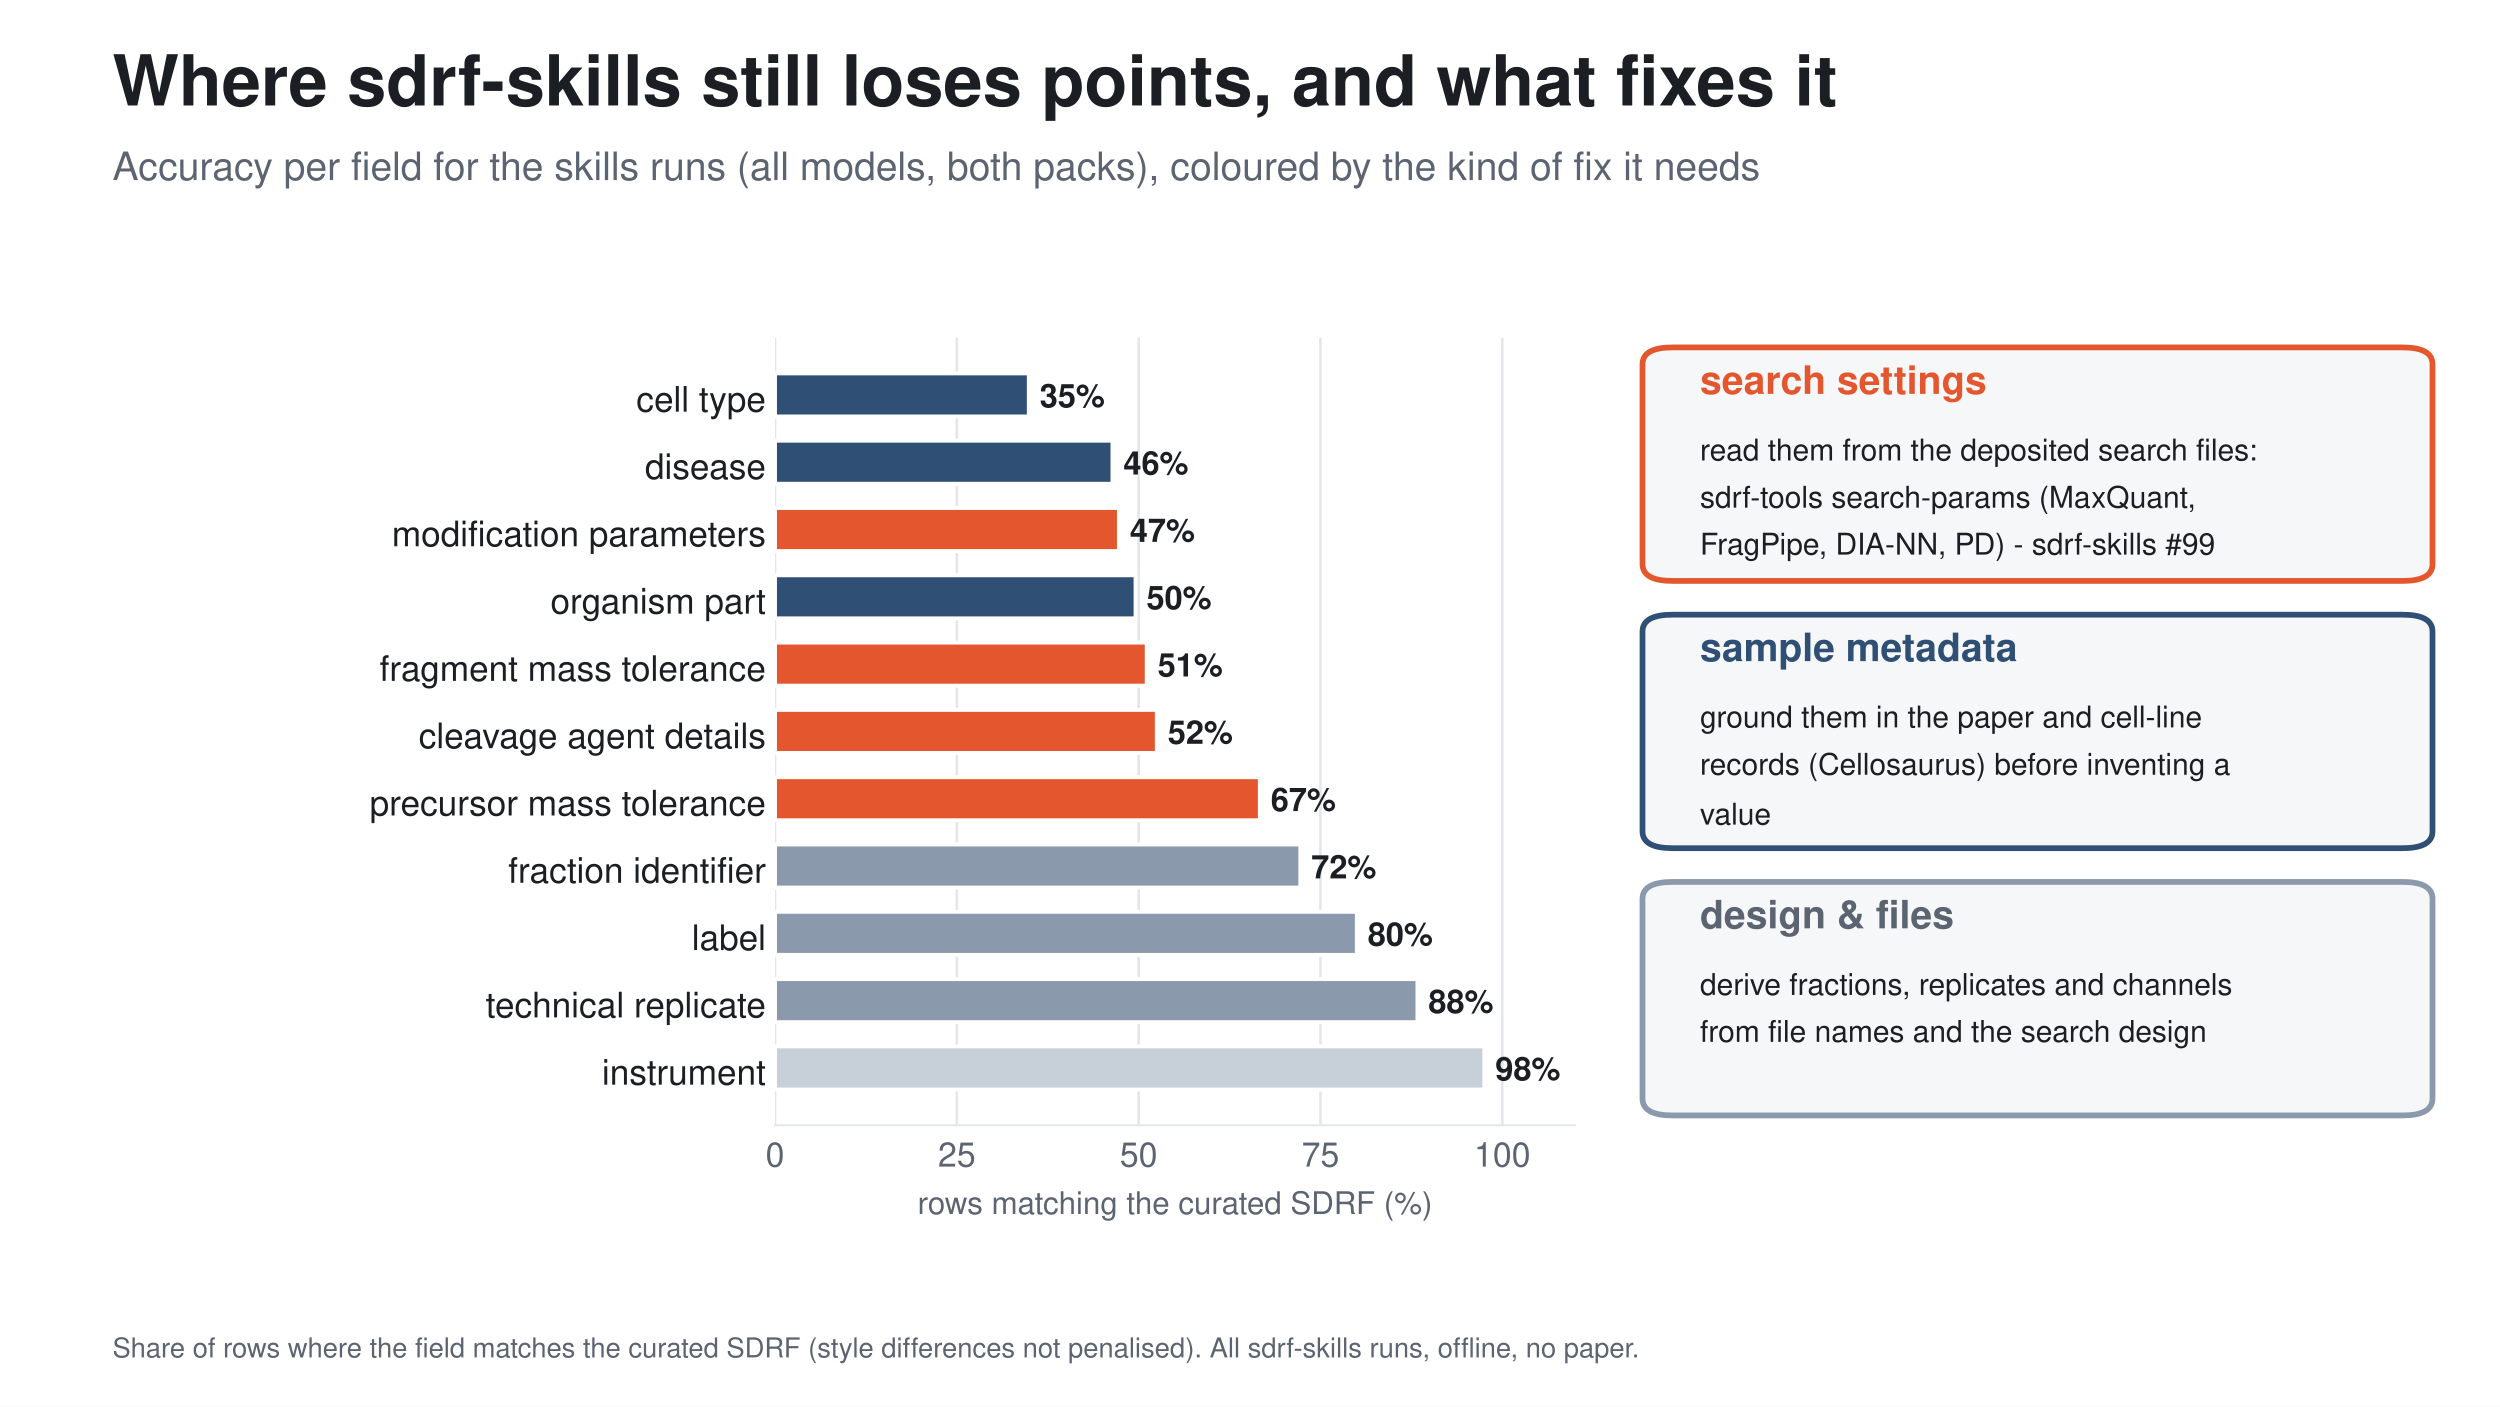
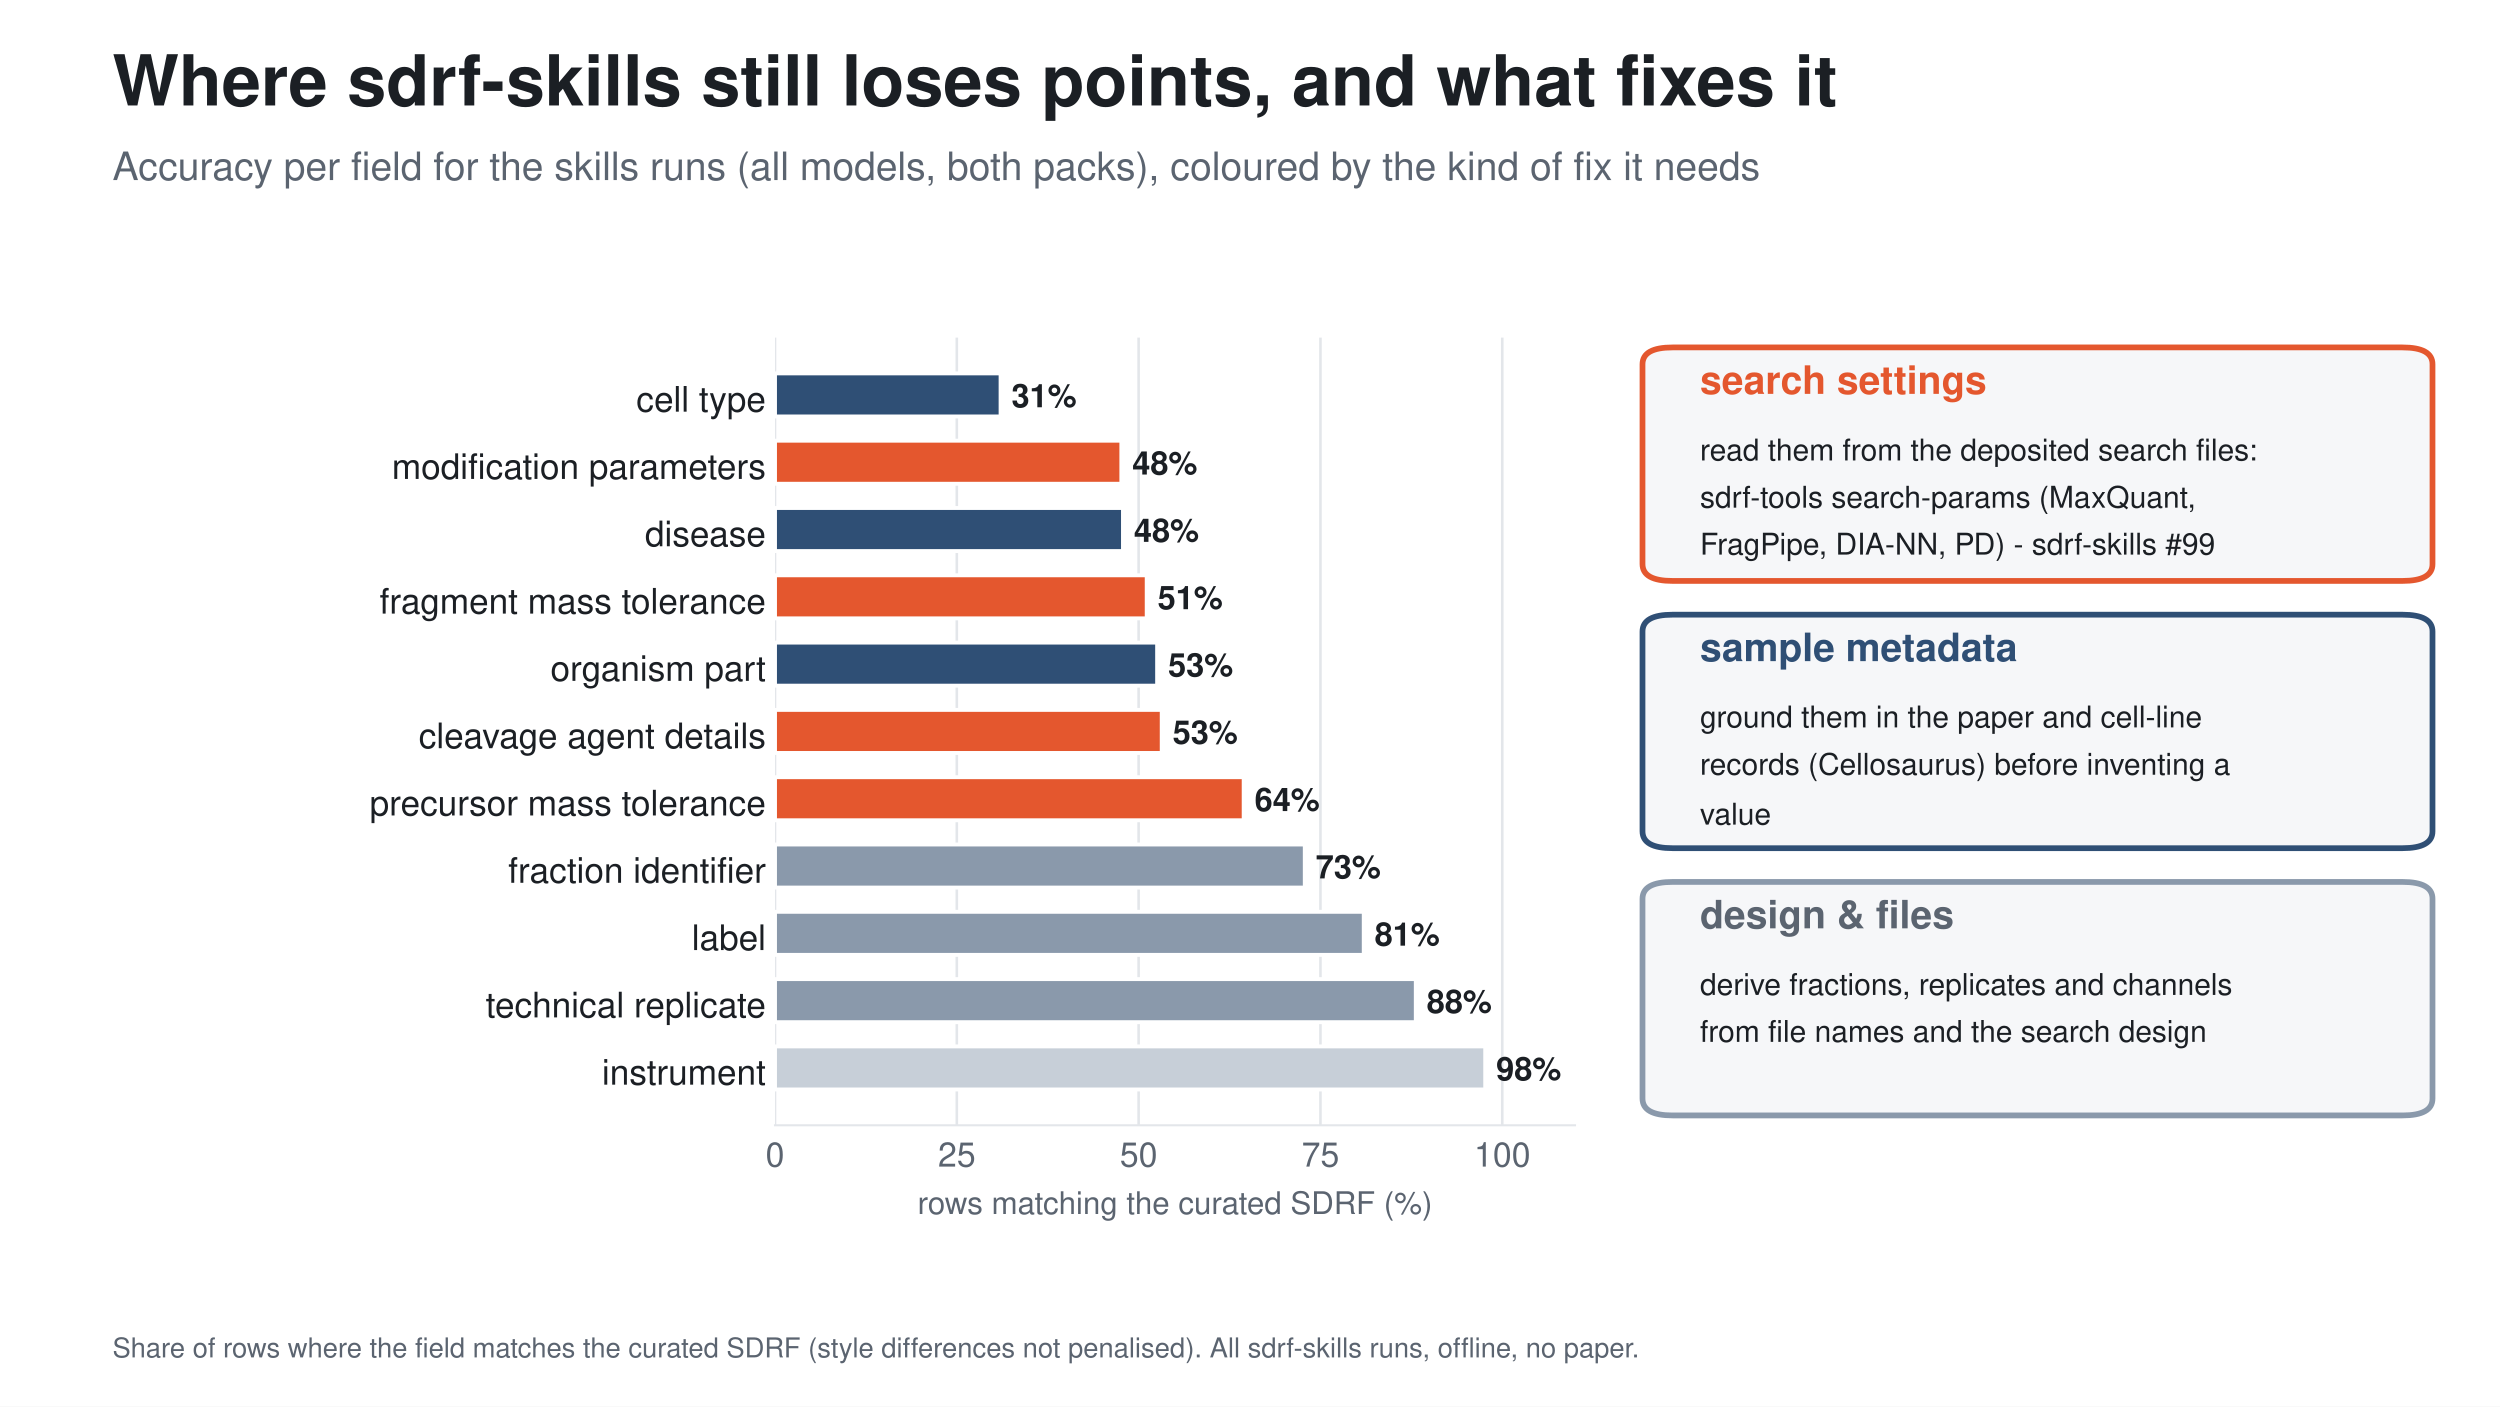
<svg xmlns="http://www.w3.org/2000/svg" width="959.76pt" height="540pt" viewBox="0 0 959.76 540" version="1.1">
  <defs>
    <style type="text/css">*{stroke-linejoin: round; stroke-linecap: butt}</style>
  </defs>
  <g id="figure_1">
    <g id="patch_1">
      <path d="M 0 540  L 959.76 540  L 959.76 0  L 0 0  z " style="fill: #ffffff" />
    </g>
    <g id="axes_1">
      <g id="patch_2">
        <path d="M 297.526 432  L 604.649 432  L 604.649 129.6  L 297.526 129.6  z " style="fill: #ffffff" />
      </g>
      <g id="matplotlib.axis_1">
        <g id="xtick_1">
          <g id="line2d_1">
-             <path d="M 297.526 432  L 297.526 129.6  " clip-path="url(#p0a5d4597ad)" style="fill: none; stroke: #e3e6ea; stroke-linecap: square" />
+             <path d="M 297.526 432  L 297.526 129.6  " clip-path="url(#pa2d2018741)" style="fill: none; stroke: #e3e6ea; stroke-linecap: square" />
          </g>
          <g id="line2d_2" />
          <g id="text_1">
            <text style="font-size: 13px; font-family: 'Helvetica Neue', 'Helvetica', 'Arial', 'DejaVu Sans'; text-anchor: middle; fill: #5b6470" x="297.526" y="447.876" transform="rotate(-0 297.5256 447.876)">0</text>
          </g>
        </g>
        <g id="xtick_2">
          <g id="line2d_3">
-             <path d="M 367.326 432  L 367.326 129.6  " clip-path="url(#p0a5d4597ad)" style="fill: none; stroke: #e3e6ea; stroke-linecap: square" />
+             <path d="M 367.326 432  L 367.326 129.6  " clip-path="url(#pa2d2018741)" style="fill: none; stroke: #e3e6ea; stroke-linecap: square" />
          </g>
          <g id="line2d_4" />
          <g id="text_2">
            <text style="font-size: 13px; font-family: 'Helvetica Neue', 'Helvetica', 'Arial', 'DejaVu Sans'; text-anchor: middle; fill: #5b6470" x="367.326" y="447.876" transform="rotate(-0 367.3263 447.876)">25</text>
          </g>
        </g>
        <g id="xtick_3">
          <g id="line2d_5">
-             <path d="M 437.127 432  L 437.127 129.6  " clip-path="url(#p0a5d4597ad)" style="fill: none; stroke: #e3e6ea; stroke-linecap: square" />
+             <path d="M 437.127 432  L 437.127 129.6  " clip-path="url(#pa2d2018741)" style="fill: none; stroke: #e3e6ea; stroke-linecap: square" />
          </g>
          <g id="line2d_6" />
          <g id="text_3">
            <text style="font-size: 13px; font-family: 'Helvetica Neue', 'Helvetica', 'Arial', 'DejaVu Sans'; text-anchor: middle; fill: #5b6470" x="437.127" y="447.876" transform="rotate(-0 437.1271 447.876)">50</text>
          </g>
        </g>
        <g id="xtick_4">
          <g id="line2d_7">
-             <path d="M 506.928 432  L 506.928 129.6  " clip-path="url(#p0a5d4597ad)" style="fill: none; stroke: #e3e6ea; stroke-linecap: square" />
+             <path d="M 506.928 432  L 506.928 129.6  " clip-path="url(#pa2d2018741)" style="fill: none; stroke: #e3e6ea; stroke-linecap: square" />
          </g>
          <g id="line2d_8" />
          <g id="text_4">
            <text style="font-size: 13px; font-family: 'Helvetica Neue', 'Helvetica', 'Arial', 'DejaVu Sans'; text-anchor: middle; fill: #5b6470" x="506.928" y="447.876" transform="rotate(-0 506.9278 447.876)">75</text>
          </g>
        </g>
        <g id="xtick_5">
          <g id="line2d_9">
-             <path d="M 576.729 432  L 576.729 129.6  " clip-path="url(#p0a5d4597ad)" style="fill: none; stroke: #e3e6ea; stroke-linecap: square" />
+             <path d="M 576.729 432  L 576.729 129.6  " clip-path="url(#pa2d2018741)" style="fill: none; stroke: #e3e6ea; stroke-linecap: square" />
          </g>
          <g id="line2d_10" />
          <g id="text_5">
            <text style="font-size: 13px; font-family: 'Helvetica Neue', 'Helvetica', 'Arial', 'DejaVu Sans'; text-anchor: middle; fill: #5b6470" x="576.729" y="447.876" transform="rotate(-0 576.7285 447.876)">100</text>
          </g>
        </g>
        <g id="text_6">
          <text style="font-size: 12px; font-family: 'Helvetica Neue', 'Helvetica', 'Arial', 'DejaVu Sans'; text-anchor: middle; fill: #5b6470" x="451.087" y="466.069" transform="rotate(-0 451.0872 466.069)">rows matching the curated SDRF (%)</text>
        </g>
      </g>
      <g id="matplotlib.axis_2">
        <g id="ytick_1">
          <g id="line2d_11" />
          <g id="text_7">
            <text style="font-size: 13.5px; font-family: 'Helvetica Neue', 'Helvetica', 'Arial', 'DejaVu Sans'; text-anchor: end; fill: #1b1f24" x="294.026" y="158.039" transform="rotate(-0 294.0256 158.0394)">cell type</text>
          </g>
        </g>
        <g id="ytick_2">
          <g id="line2d_12" />
          <g id="text_8">
-             <text style="font-size: 13.5px; font-family: 'Helvetica Neue', 'Helvetica', 'Arial', 'DejaVu Sans'; text-anchor: end; fill: #1b1f24" x="294.026" y="183.877" transform="rotate(-0 294.0256 183.8767)">disease</text>
+             <text style="font-size: 13.5px; font-family: 'Helvetica Neue', 'Helvetica', 'Arial', 'DejaVu Sans'; text-anchor: end; fill: #1b1f24" x="294.026" y="183.877" transform="rotate(-0 294.0256 183.8767)">modification parameters</text>
          </g>
        </g>
        <g id="ytick_3">
          <g id="line2d_13" />
          <g id="text_9">
-             <text style="font-size: 13.5px; font-family: 'Helvetica Neue', 'Helvetica', 'Arial', 'DejaVu Sans'; text-anchor: end; fill: #1b1f24" x="294.026" y="209.714" transform="rotate(-0 294.0256 209.714)">modification parameters</text>
+             <text style="font-size: 13.5px; font-family: 'Helvetica Neue', 'Helvetica', 'Arial', 'DejaVu Sans'; text-anchor: end; fill: #1b1f24" x="294.026" y="209.714" transform="rotate(-0 294.0256 209.714)">disease</text>
          </g>
        </g>
        <g id="ytick_4">
          <g id="line2d_14" />
          <g id="text_10">
-             <text style="font-size: 13.5px; font-family: 'Helvetica Neue', 'Helvetica', 'Arial', 'DejaVu Sans'; text-anchor: end; fill: #1b1f24" x="294.026" y="235.551" transform="rotate(-0 294.0256 235.5514)">organism part</text>
+             <text style="font-size: 13.5px; font-family: 'Helvetica Neue', 'Helvetica', 'Arial', 'DejaVu Sans'; text-anchor: end; fill: #1b1f24" x="294.026" y="235.551" transform="rotate(-0 294.0256 235.5514)">fragment mass tolerance</text>
          </g>
        </g>
        <g id="ytick_5">
          <g id="line2d_15" />
          <g id="text_11">
-             <text style="font-size: 13.5px; font-family: 'Helvetica Neue', 'Helvetica', 'Arial', 'DejaVu Sans'; text-anchor: end; fill: #1b1f24" x="294.026" y="261.389" transform="rotate(-0 294.0256 261.3887)">fragment mass tolerance</text>
+             <text style="font-size: 13.5px; font-family: 'Helvetica Neue', 'Helvetica', 'Arial', 'DejaVu Sans'; text-anchor: end; fill: #1b1f24" x="294.026" y="261.389" transform="rotate(-0 294.0256 261.3887)">organism part</text>
          </g>
        </g>
        <g id="ytick_6">
          <g id="line2d_16" />
          <g id="text_12">
            <text style="font-size: 13.5px; font-family: 'Helvetica Neue', 'Helvetica', 'Arial', 'DejaVu Sans'; text-anchor: end; fill: #1b1f24" x="294.026" y="287.226" transform="rotate(-0 294.0256 287.226)">cleavage agent details</text>
          </g>
        </g>
        <g id="ytick_7">
          <g id="line2d_17" />
          <g id="text_13">
            <text style="font-size: 13.5px; font-family: 'Helvetica Neue', 'Helvetica', 'Arial', 'DejaVu Sans'; text-anchor: end; fill: #1b1f24" x="294.026" y="313.063" transform="rotate(-0 294.0256 313.0633)">precursor mass tolerance</text>
          </g>
        </g>
        <g id="ytick_8">
          <g id="line2d_18" />
          <g id="text_14">
            <text style="font-size: 13.5px; font-family: 'Helvetica Neue', 'Helvetica', 'Arial', 'DejaVu Sans'; text-anchor: end; fill: #1b1f24" x="294.026" y="338.901" transform="rotate(-0 294.0256 338.9006)">fraction identifier</text>
          </g>
        </g>
        <g id="ytick_9">
          <g id="line2d_19" />
          <g id="text_15">
            <text style="font-size: 13.5px; font-family: 'Helvetica Neue', 'Helvetica', 'Arial', 'DejaVu Sans'; text-anchor: end; fill: #1b1f24" x="294.026" y="364.738" transform="rotate(-0 294.0256 364.738)">label</text>
          </g>
        </g>
        <g id="ytick_10">
          <g id="line2d_20" />
          <g id="text_16">
            <text style="font-size: 13.5px; font-family: 'Helvetica Neue', 'Helvetica', 'Arial', 'DejaVu Sans'; text-anchor: end; fill: #1b1f24" x="294.026" y="390.575" transform="rotate(-0 294.0256 390.5753)">technical replicate</text>
          </g>
        </g>
        <g id="ytick_11">
          <g id="line2d_21" />
          <g id="text_17">
            <text style="font-size: 13.5px; font-family: 'Helvetica Neue', 'Helvetica', 'Arial', 'DejaVu Sans'; text-anchor: end; fill: #1b1f24" x="294.026" y="416.413" transform="rotate(-0 294.0256 416.4126)">instrument</text>
          </g>
        </g>
      </g>
      <g id="patch_3">
-         <path d="M 297.526 159.881  L 394.956 159.881  L 394.956 143.345  L 297.526 143.345  z " clip-path="url(#p0a5d4597ad)" style="fill: #2f4f75; stroke: #ffffff; stroke-width: 1.5; stroke-linejoin: miter" />
+         <path d="M 297.526 159.881  L 384.13 159.881  L 384.13 143.345  L 297.526 143.345  z " clip-path="url(#pa2d2018741)" style="fill: #2f4f75; stroke: #ffffff; stroke-width: 1.5; stroke-linejoin: miter" />
      </g>
      <g id="patch_4">
-         <path d="M 297.526 185.719  L 427.075 185.719  L 427.075 169.183  L 297.526 169.183  z " clip-path="url(#p0a5d4597ad)" style="fill: #2f4f75; stroke: #ffffff; stroke-width: 1.5; stroke-linejoin: miter" />
+         <path d="M 297.526 185.719  L 430.493 185.719  L 430.493 169.183  L 297.526 169.183  z " clip-path="url(#pa2d2018741)" style="fill: #e4572e; stroke: #ffffff; stroke-width: 1.5; stroke-linejoin: miter" />
      </g>
      <g id="patch_5">
-         <path d="M 297.526 211.556  L 429.555 211.556  L 429.555 195.02  L 297.526 195.02  z " clip-path="url(#p0a5d4597ad)" style="fill: #e4572e; stroke: #ffffff; stroke-width: 1.5; stroke-linejoin: miter" />
+         <path d="M 297.526 211.556  L 431.117 211.556  L 431.117 195.02  L 297.526 195.02  z " clip-path="url(#pa2d2018741)" style="fill: #2f4f75; stroke: #ffffff; stroke-width: 1.5; stroke-linejoin: miter" />
      </g>
      <g id="patch_6">
-         <path d="M 297.526 237.393  L 435.945 237.393  L 435.945 220.857  L 297.526 220.857  z " clip-path="url(#p0a5d4597ad)" style="fill: #2f4f75; stroke: #ffffff; stroke-width: 1.5; stroke-linejoin: miter" />
+         <path d="M 297.526 237.393  L 440.229 237.393  L 440.229 220.857  L 297.526 220.857  z " clip-path="url(#pa2d2018741)" style="fill: #e4572e; stroke: #ffffff; stroke-width: 1.5; stroke-linejoin: miter" />
      </g>
      <g id="patch_7">
-         <path d="M 297.526 263.231  L 440.229 263.231  L 440.229 246.695  L 297.526 246.695  z " clip-path="url(#p0a5d4597ad)" style="fill: #e4572e; stroke: #ffffff; stroke-width: 1.5; stroke-linejoin: miter" />
+         <path d="M 297.526 263.231  L 444.226 263.231  L 444.226 246.695  L 297.526 246.695  z " clip-path="url(#pa2d2018741)" style="fill: #2f4f75; stroke: #ffffff; stroke-width: 1.5; stroke-linejoin: miter" />
      </g>
      <g id="patch_8">
-         <path d="M 297.526 289.068  L 444.107 289.068  L 444.107 272.532  L 297.526 272.532  z " clip-path="url(#p0a5d4597ad)" style="fill: #e4572e; stroke: #ffffff; stroke-width: 1.5; stroke-linejoin: miter" />
+         <path d="M 297.526 289.068  L 445.991 289.068  L 445.991 272.532  L 297.526 272.532  z " clip-path="url(#pa2d2018741)" style="fill: #e4572e; stroke: #ffffff; stroke-width: 1.5; stroke-linejoin: miter" />
      </g>
      <g id="patch_9">
-         <path d="M 297.526 314.905  L 483.661 314.905  L 483.661 298.369  L 297.526 298.369  z " clip-path="url(#p0a5d4597ad)" style="fill: #e4572e; stroke: #ffffff; stroke-width: 1.5; stroke-linejoin: miter" />
+         <path d="M 297.526 314.905  L 477.456 314.905  L 477.456 298.369  L 297.526 298.369  z " clip-path="url(#pa2d2018741)" style="fill: #e4572e; stroke: #ffffff; stroke-width: 1.5; stroke-linejoin: miter" />
      </g>
      <g id="patch_10">
-         <path d="M 297.526 340.743  L 499.2 340.743  L 499.2 324.207  L 297.526 324.207  z " clip-path="url(#p0a5d4597ad)" style="fill: #8a99ab; stroke: #ffffff; stroke-width: 1.5; stroke-linejoin: miter" />
+         <path d="M 297.526 340.743  L 500.912 340.743  L 500.912 324.207  L 297.526 324.207  z " clip-path="url(#pa2d2018741)" style="fill: #8a99ab; stroke: #ffffff; stroke-width: 1.5; stroke-linejoin: miter" />
      </g>
      <g id="patch_11">
-         <path d="M 297.526 366.58  L 520.888 366.58  L 520.888 350.044  L 297.526 350.044  z " clip-path="url(#p0a5d4597ad)" style="fill: #8a99ab; stroke: #ffffff; stroke-width: 1.5; stroke-linejoin: miter" />
+         <path d="M 297.526 366.58  L 523.547 366.58  L 523.547 350.044  L 297.526 350.044  z " clip-path="url(#pa2d2018741)" style="fill: #8a99ab; stroke: #ffffff; stroke-width: 1.5; stroke-linejoin: miter" />
      </g>
      <g id="patch_12">
-         <path d="M 297.526 392.417  L 544.161 392.417  L 544.161 375.881  L 297.526 375.881  z " clip-path="url(#p0a5d4597ad)" style="fill: #8a99ab; stroke: #ffffff; stroke-width: 1.5; stroke-linejoin: miter" />
+         <path d="M 297.526 392.417  L 543.528 392.417  L 543.528 375.881  L 297.526 375.881  z " clip-path="url(#pa2d2018741)" style="fill: #8a99ab; stroke: #ffffff; stroke-width: 1.5; stroke-linejoin: miter" />
      </g>
      <g id="patch_13">
-         <path d="M 297.526 418.255  L 569.859 418.255  L 569.859 401.719  L 297.526 401.719  z " clip-path="url(#p0a5d4597ad)" style="fill: #c7cfd8; stroke: #ffffff; stroke-width: 1.5; stroke-linejoin: miter" />
+         <path d="M 297.526 418.255  L 570.186 418.255  L 570.186 401.719  L 297.526 401.719  z " clip-path="url(#pa2d2018741)" style="fill: #c7cfd8; stroke: #ffffff; stroke-width: 1.5; stroke-linejoin: miter" />
      </g>
      <g id="patch_14">
        <path d="M 297.526 432  L 604.649 432  " style="fill: none; stroke: #e3e6ea; stroke-width: 0.8; stroke-linejoin: miter; stroke-linecap: square" />
      </g>
      <g id="text_18">
-         <text style="font-weight: 700; font-size: 12.5px; font-family: 'Helvetica Neue', 'Helvetica', 'Arial', 'DejaVu Sans'; text-anchor: start; fill: #1b1f24" x="399.144" y="156.351" transform="rotate(-0 399.1438 156.3509)">35%</text>
+         <text style="font-weight: 700; font-size: 12.5px; font-family: 'Helvetica Neue', 'Helvetica', 'Arial', 'DejaVu Sans'; text-anchor: start; fill: #1b1f24" x="388.318" y="156.351" transform="rotate(-0 388.3182 156.3509)">31%</text>
      </g>
      <g id="text_19">
-         <text style="font-weight: 700; font-size: 12.5px; font-family: 'Helvetica Neue', 'Helvetica', 'Arial', 'DejaVu Sans'; text-anchor: start; fill: #1b1f24" x="431.264" y="182.188" transform="rotate(-0 431.2635 182.1882)">46%</text>
+         <text style="font-weight: 700; font-size: 12.5px; font-family: 'Helvetica Neue', 'Helvetica', 'Arial', 'DejaVu Sans'; text-anchor: start; fill: #1b1f24" x="434.681" y="182.188" transform="rotate(-0 434.6807 182.1882)">48%</text>
      </g>
      <g id="text_20">
-         <text style="font-weight: 700; font-size: 12.5px; font-family: 'Helvetica Neue', 'Helvetica', 'Arial', 'DejaVu Sans'; text-anchor: start; fill: #1b1f24" x="433.743" y="208.026" transform="rotate(-0 433.743 208.0255)">47%</text>
+         <text style="font-weight: 700; font-size: 12.5px; font-family: 'Helvetica Neue', 'Helvetica', 'Arial', 'DejaVu Sans'; text-anchor: start; fill: #1b1f24" x="435.305" y="208.026" transform="rotate(-0 435.3053 208.0255)">48%</text>
      </g>
      <g id="text_21">
-         <text style="font-weight: 700; font-size: 12.5px; font-family: 'Helvetica Neue', 'Helvetica', 'Arial', 'DejaVu Sans'; text-anchor: start; fill: #1b1f24" x="440.133" y="233.863" transform="rotate(-0 440.1331 233.8629)">50%</text>
+         <text style="font-weight: 700; font-size: 12.5px; font-family: 'Helvetica Neue', 'Helvetica', 'Arial', 'DejaVu Sans'; text-anchor: start; fill: #1b1f24" x="444.417" y="233.863" transform="rotate(-0 444.4174 233.8629)">51%</text>
      </g>
      <g id="text_22">
-         <text style="font-weight: 700; font-size: 12.5px; font-family: 'Helvetica Neue', 'Helvetica', 'Arial', 'DejaVu Sans'; text-anchor: start; fill: #1b1f24" x="444.417" y="259.7" transform="rotate(-0 444.4174 259.7002)">51%</text>
+         <text style="font-weight: 700; font-size: 12.5px; font-family: 'Helvetica Neue', 'Helvetica', 'Arial', 'DejaVu Sans'; text-anchor: start; fill: #1b1f24" x="448.415" y="259.7" transform="rotate(-0 448.4145 259.7002)">53%</text>
      </g>
      <g id="text_23">
-         <text style="font-weight: 700; font-size: 12.5px; font-family: 'Helvetica Neue', 'Helvetica', 'Arial', 'DejaVu Sans'; text-anchor: start; fill: #1b1f24" x="448.295" y="285.538" transform="rotate(-0 448.2952 285.5375)">52%</text>
+         <text style="font-weight: 700; font-size: 12.5px; font-family: 'Helvetica Neue', 'Helvetica', 'Arial', 'DejaVu Sans'; text-anchor: start; fill: #1b1f24" x="450.179" y="285.538" transform="rotate(-0 450.1787 285.5375)">53%</text>
      </g>
      <g id="text_24">
-         <text style="font-weight: 700; font-size: 12.5px; font-family: 'Helvetica Neue', 'Helvetica', 'Arial', 'DejaVu Sans'; text-anchor: start; fill: #1b1f24" x="487.849" y="311.375" transform="rotate(-0 487.8489 311.3748)">67%</text>
+         <text style="font-weight: 700; font-size: 12.5px; font-family: 'Helvetica Neue', 'Helvetica', 'Arial', 'DejaVu Sans'; text-anchor: start; fill: #1b1f24" x="481.644" y="311.375" transform="rotate(-0 481.6444 311.3748)">64%</text>
      </g>
      <g id="text_25">
-         <text style="font-weight: 700; font-size: 12.5px; font-family: 'Helvetica Neue', 'Helvetica', 'Arial', 'DejaVu Sans'; text-anchor: start; fill: #1b1f24" x="503.388" y="337.212" transform="rotate(-0 503.388 337.2121)">72%</text>
+         <text style="font-weight: 700; font-size: 12.5px; font-family: 'Helvetica Neue', 'Helvetica', 'Arial', 'DejaVu Sans'; text-anchor: start; fill: #1b1f24" x="505.1" y="337.212" transform="rotate(-0 505.0997 337.2121)">73%</text>
      </g>
      <g id="text_26">
-         <text style="font-weight: 700; font-size: 12.5px; font-family: 'Helvetica Neue', 'Helvetica', 'Arial', 'DejaVu Sans'; text-anchor: start; fill: #1b1f24" x="525.076" y="363.049" transform="rotate(-0 525.076 363.0495)">80%</text>
+         <text style="font-weight: 700; font-size: 12.5px; font-family: 'Helvetica Neue', 'Helvetica', 'Arial', 'DejaVu Sans'; text-anchor: start; fill: #1b1f24" x="527.735" y="363.049" transform="rotate(-0 527.735 363.0495)">81%</text>
      </g>
      <g id="text_27">
-         <text style="font-weight: 700; font-size: 12.5px; font-family: 'Helvetica Neue', 'Helvetica', 'Arial', 'DejaVu Sans'; text-anchor: start; fill: #1b1f24" x="548.349" y="388.887" transform="rotate(-0 548.3491 388.8868)">88%</text>
+         <text style="font-weight: 700; font-size: 12.5px; font-family: 'Helvetica Neue', 'Helvetica', 'Arial', 'DejaVu Sans'; text-anchor: start; fill: #1b1f24" x="547.716" y="388.887" transform="rotate(-0 547.7157 388.8868)">88%</text>
      </g>
      <g id="text_28">
-         <text style="font-weight: 700; font-size: 12.5px; font-family: 'Helvetica Neue', 'Helvetica', 'Arial', 'DejaVu Sans'; text-anchor: start; fill: #1b1f24" x="574.047" y="414.724" transform="rotate(-0 574.0473 414.7241)">98%</text>
+         <text style="font-weight: 700; font-size: 12.5px; font-family: 'Helvetica Neue', 'Helvetica', 'Arial', 'DejaVu Sans'; text-anchor: start; fill: #1b1f24" x="574.374" y="414.724" transform="rotate(-0 574.3744 414.7241)">98%</text>
      </g>
    </g>
    <g id="patch_15">
      <path d="M 642.079 223.02  L 922.329 223.02  Q 933.846 223.02 933.846 216.54  L 933.846 139.86  Q 933.846 133.38 922.329 133.38  L 642.079 133.38  Q 630.562 133.38 630.562 139.86  L 630.562 216.54  Q 630.562 223.02 642.079 223.02  z " style="fill: #f6f7f9; stroke: #e4572e; stroke-width: 2.2; stroke-linejoin: miter" />
    </g>
    <g id="patch_16">
      <path d="M 642.079 325.62  L 922.329 325.62  Q 933.846 325.62 933.846 319.14  L 933.846 242.46  Q 933.846 235.98 922.329 235.98  L 642.079 235.98  Q 630.562 235.98 630.562 242.46  L 630.562 319.14  Q 630.562 325.62 642.079 325.62  z " style="fill: #f6f7f9; stroke: #2f4f75; stroke-width: 2.2; stroke-linejoin: miter" />
    </g>
    <g id="patch_17">
      <path d="M 642.079 428.22  L 922.329 428.22  Q 933.846 428.22 933.846 421.74  L 933.846 345.06  Q 933.846 338.58 922.329 338.58  L 642.079 338.58  Q 630.562 338.58 630.562 345.06  L 630.562 421.74  Q 630.562 428.22 642.079 428.22  z " style="fill: #f6f7f9; stroke: #8a99ab; stroke-width: 2.2; stroke-linejoin: miter" />
    </g>
    <g id="text_29">
      <text style="font-weight: 700; font-size: 27px; font-family: 'Helvetica Neue', 'Helvetica', 'Arial', 'DejaVu Sans'; text-anchor: start; fill: #1b1f24" x="43.189" y="40.5" transform="rotate(-0 43.1892 40.5)">Where sdrf-skills still loses points, and what fixes it</text>
    </g>
    <g id="text_30">
      <text style="font-size: 15px; font-family: 'Helvetica Neue', 'Helvetica', 'Arial', 'DejaVu Sans'; text-anchor: start; fill: #5b6470" x="43.189" y="69.12" transform="rotate(-0 43.1892 69.12)">Accuracy per field for the skills runs (all models, both packs), coloured by the kind of fix it needs</text>
    </g>
    <g id="text_31">
      <text style="font-size: 10.5px; font-family: 'Helvetica Neue', 'Helvetica', 'Arial', 'DejaVu Sans'; text-anchor: start; fill: #5b6470" x="43.189" y="521.1" transform="rotate(-0 43.1892 521.1)">Share of rows where the field matches the curated SDRF (style differences not penalised). All sdrf-skills runs, offline, no paper.</text>
    </g>
    <g id="text_32">
      <text style="font-weight: 700; font-size: 15px; font-family: 'Helvetica Neue', 'Helvetica', 'Arial', 'DejaVu Sans'; text-anchor: start; fill: #e4572e" x="652.637" y="151.2" transform="rotate(-0 652.6368 151.2)">search settings</text>
    </g>
    <g id="text_33">
      <text style="font-size: 11.5px; font-family: 'Helvetica Neue', 'Helvetica', 'Arial', 'DejaVu Sans'; fill: #1b1f24" transform="translate(652.6368 176.7621)">read them from the deposited search files:</text>
      <text style="font-size: 11.5px; font-family: 'Helvetica Neue', 'Helvetica', 'Arial', 'DejaVu Sans'; fill: #1b1f24" transform="translate(652.6368 194.8999)">sdrf-tools search-params (MaxQuant,</text>
      <text style="font-size: 11.5px; font-family: 'Helvetica Neue', 'Helvetica', 'Arial', 'DejaVu Sans'; fill: #1b1f24" transform="translate(652.6368 212.9173)">FragPipe, DIA-NN, PD) - sdrf-skills #99</text>
    </g>
    <g id="text_34">
      <text style="font-weight: 700; font-size: 15px; font-family: 'Helvetica Neue', 'Helvetica', 'Arial', 'DejaVu Sans'; text-anchor: start; fill: #2f4f75" x="652.637" y="253.8" transform="rotate(-0 652.6368 253.8)">sample metadata</text>
    </g>
    <g id="text_35">
      <text style="font-size: 11.5px; font-family: 'Helvetica Neue', 'Helvetica', 'Arial', 'DejaVu Sans'; fill: #1b1f24" transform="translate(652.6368 279.2471)">ground them in the paper and cell-line</text>
      <text style="font-size: 11.5px; font-family: 'Helvetica Neue', 'Helvetica', 'Arial', 'DejaVu Sans'; fill: #1b1f24" transform="translate(652.6368 297.4307)">records (Cellosaurus) before inventing a</text>
      <text style="font-size: 11.5px; font-family: 'Helvetica Neue', 'Helvetica', 'Arial', 'DejaVu Sans'; fill: #1b1f24" transform="translate(652.6368 316.5595)">value</text>
    </g>
    <g id="text_36">
      <text style="font-weight: 700; font-size: 15px; font-family: 'Helvetica Neue', 'Helvetica', 'Arial', 'DejaVu Sans'; text-anchor: start; fill: #5b6470" x="652.637" y="356.4" transform="rotate(-0 652.6368 356.4)">design &amp; files</text>
    </g>
    <g id="text_37">
      <text style="font-size: 11.5px; font-family: 'Helvetica Neue', 'Helvetica', 'Arial', 'DejaVu Sans'; fill: #1b1f24" transform="translate(652.6368 381.9621)">derive fractions, replicates and channels</text>
      <text style="font-size: 11.5px; font-family: 'Helvetica Neue', 'Helvetica', 'Arial', 'DejaVu Sans'; fill: #1b1f24" transform="translate(652.6368 399.9795)">from file names and the search design</text>
    </g>
  </g>
  <defs>
-     <clipPath id="p0a5d4597ad">
+     <clipPath id="pa2d2018741">
      <rect x="297.526" y="129.6" width="307.123" height="302.4" />
    </clipPath>
  </defs>
</svg>
